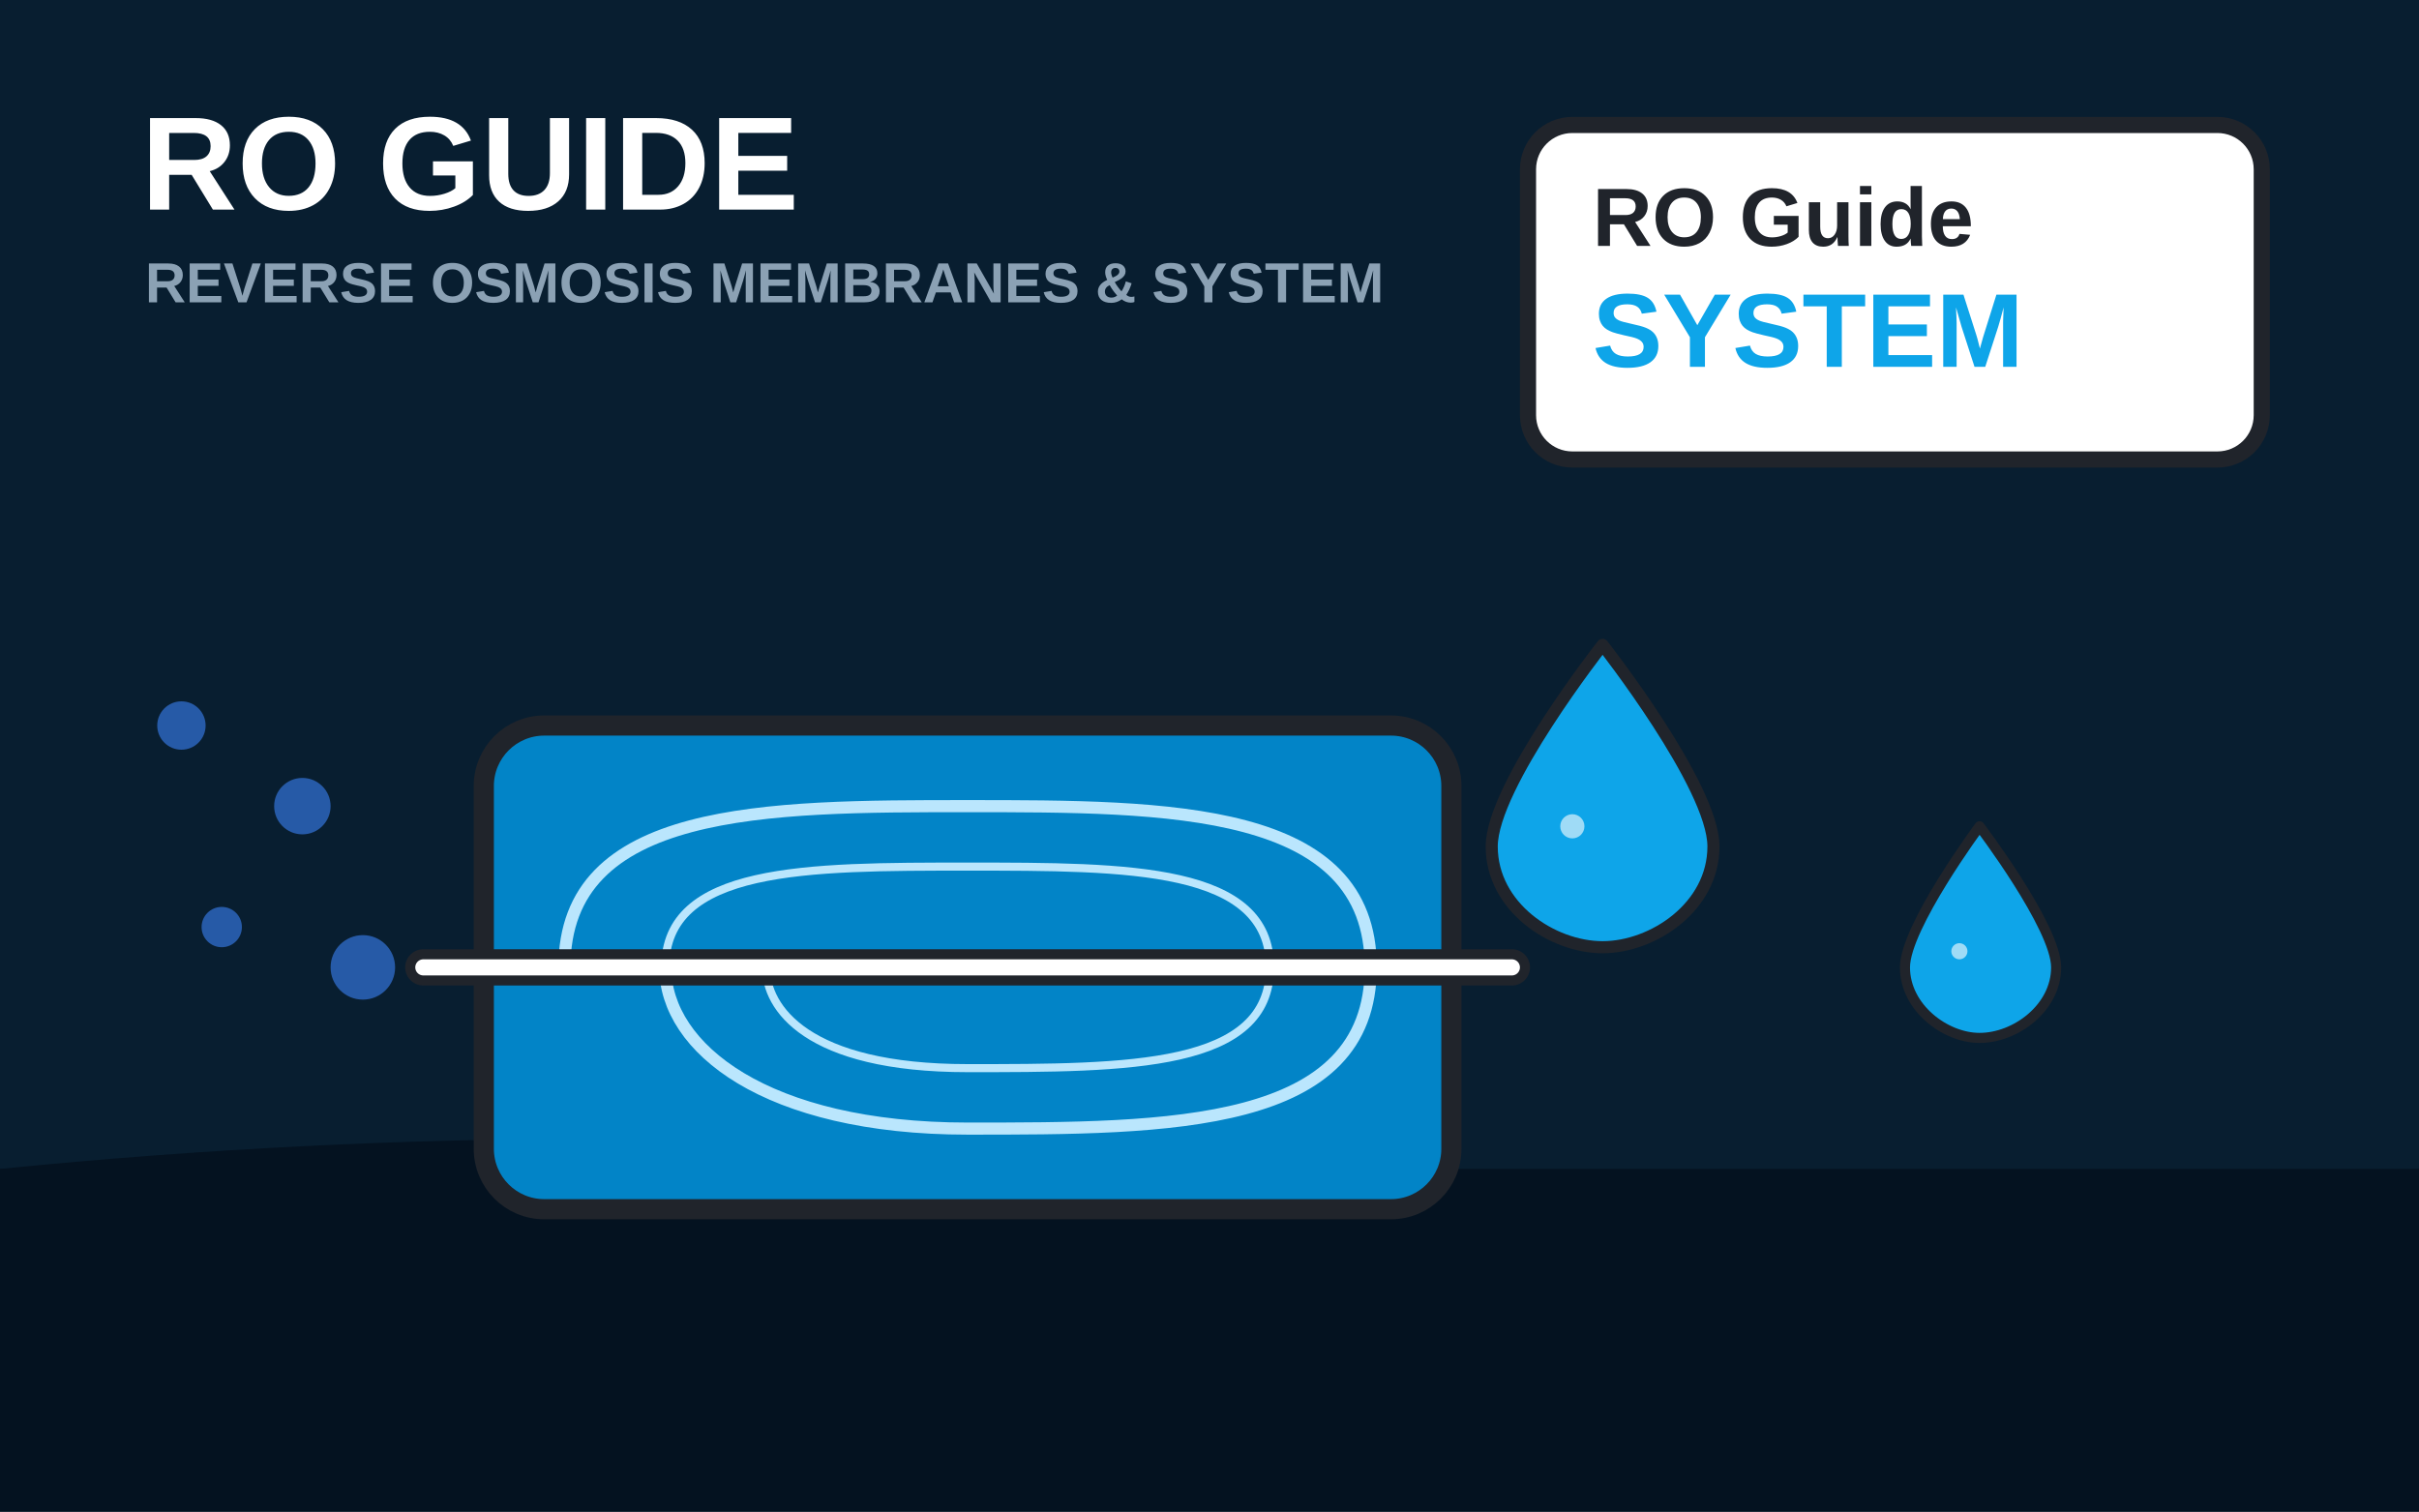
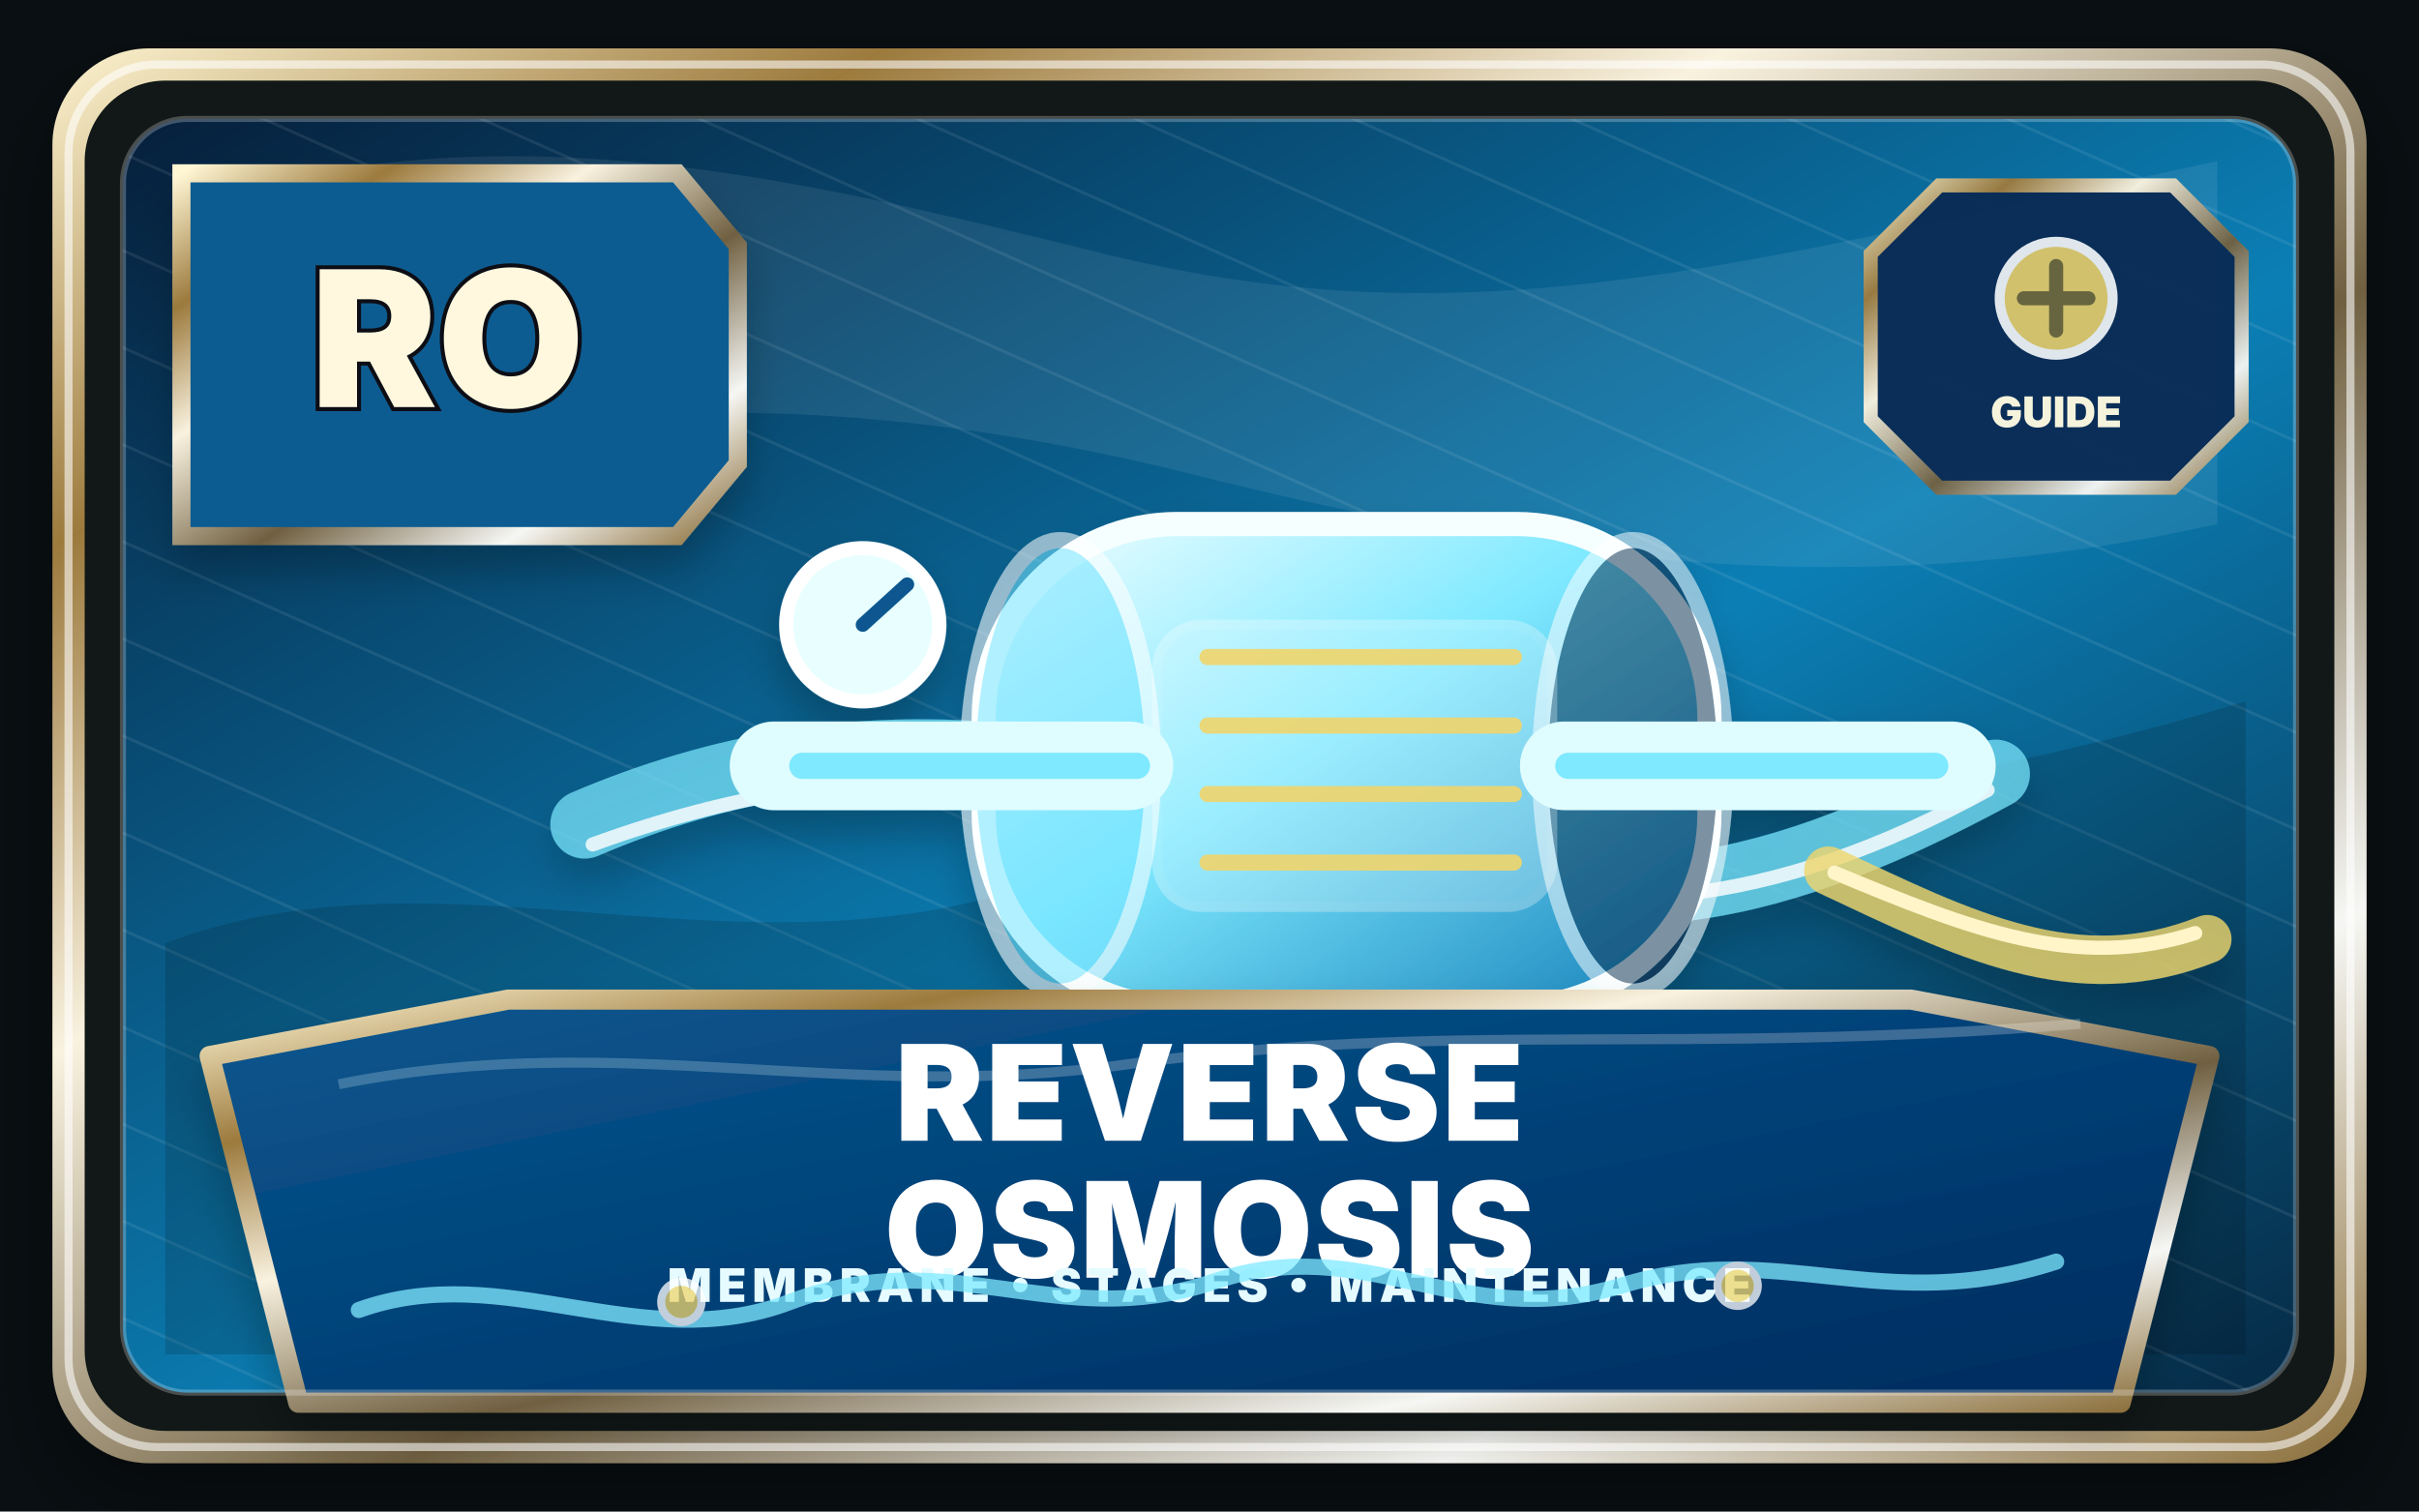
<svg xmlns="http://www.w3.org/2000/svg" viewBox="0 0 1200 750" role="img" aria-labelledby="title desc">
-   <rect width="1200" height="750" fill="#081e30" />
-   <text x="70" y="104" font-family="Arial, Helvetica, sans-serif" font-size="66" font-weight="900" fill="#ffffff">RO GUIDE</text>
-   <text x="72" y="150" font-family="Arial, Helvetica, sans-serif" font-size="28" font-weight="800" fill="#8ba1b4">REVERSE OSMOSIS MEMBRANES &amp; SYSTEM</text>
-   <rect x="758" y="62" width="364" height="166" rx="22" fill="#ffffff" stroke="#20242b" stroke-width="8" />
-   <text x="790" y="122" font-family="Arial, Helvetica, sans-serif" font-size="41" font-weight="900" fill="#20242b">RO Guide</text>
-   <text x="790" y="182" font-family="Arial, Helvetica, sans-serif" font-size="52" font-weight="900" fill="#0ea5e9">SYSTEM</text>
-   <rect x="0" y="580" width="1200" height="170" fill="#041220" />
-   <path d="M0 580 Q300 550 600 580 T1200 580 L1200 750 L0 750 Z" fill="#041220" />
-   <g transform="translate(480, 480)" stroke="#20242b" stroke-width="8" fill="none">
-     <rect x="-240" y="-120" width="480" height="240" rx="30" fill="#0284c7" stroke="#20242b" stroke-width="10" />
-     <path d="M-200 0 C-200 -80 -100 -80 0 -80 C100 -80 200 -80 200 0 C200 80 100 80 0 80 C-100 80 -150 40 -150 0" stroke="#bae6fd" stroke-width="6" />
-     <path d="M-150 0 C-150 -50 -80 -50 0 -50 C80 -50 150 -50 150 0 C150 50 80 50 0 50 C-80 50 -100 20 -100 0" stroke="#bae6fd" stroke-width="4" />
-     <line x1="-270" y1="0" x2="270" y2="0" stroke="#20242b" stroke-width="18" stroke-linecap="round" />
-     <line x1="-270" y1="0" x2="270" y2="0" stroke="#ffffff" stroke-width="8" stroke-linecap="round" />
+   <defs>
+     <linearGradient id="metal" x1="0" y1="0" x2="1" y2="1">
+       <stop offset="0%" stop-color="#fff6d4" />
+       <stop offset="18%" stop-color="#9c7a3d" />
+       <stop offset="36%" stop-color="#f9f2df" />
+       <stop offset="58%" stop-color="#706041" />
+       <stop offset="80%" stop-color="#f6f7f4" />
+       <stop offset="100%" stop-color="#886b36" />
+     </linearGradient>
+     <linearGradient id="bg" x1="0" y1="0" x2="1" y2="1">
+       <stop offset="0%" stop-color="#061f3b" />
+       <stop offset="56%" stop-color="#0b7fb5" />
+       <stop offset="100%" stop-color="#062a45" />
+     </linearGradient>
+     <linearGradient id="titleGrad" x1="0" y1="0" x2="1" y2="1">
+       <stop offset="0%" stop-color="#07578f" />
+       <stop offset="100%" stop-color="#052b5f" />
+     </linearGradient>
+     <linearGradient id="glass" x1="0" y1="0" x2="0" y2="1">
+       <stop offset="0%" stop-color="#ffffff" />
+       <stop offset="48%" stop-color="#7ee9ff" />
+       <stop offset="100%" stop-color="#147eb8" />
+     </linearGradient>
+     <linearGradient id="tube" x1="0" y1="0" x2="1" y2="1">
+       <stop offset="0%" stop-color="#f6ffff" />
+       <stop offset="45%" stop-color="#7ee9ff" />
+       <stop offset="100%" stop-color="#147eb8" />
+     </linearGradient>
+     <radialGradient id="wafer" cx="42%" cy="32%" r="68%">
+       <stop offset="0%" stop-color="#ffffff" />
+       <stop offset="28%" stop-color="#7ee9ff" />
+       <stop offset="58%" stop-color="#0d50a1" />
+       <stop offset="100%" stop-color="#147eb8" />
+     </radialGradient>
+     <filter id="shadow" x="-10%" y="-10%" width="120%" height="120%">
+       <feDropShadow dx="0" dy="18" stdDeviation="18" flood-color="#000000" flood-opacity=".34" />
+     </filter>
+     <filter id="softShadow" x="-20%" y="-20%" width="140%" height="140%">
+       <feDropShadow dx="0" dy="12" stdDeviation="10" flood-color="#000000" flood-opacity=".24" />
+     </filter>
+     <pattern id="pinstripe" width="44" height="44" patternUnits="userSpaceOnUse" patternTransform="rotate(24)">
+       <path d="M0 0 H44" stroke="#ffffff" stroke-width="3" opacity=".08" />
+     </pattern>
+   </defs>
+   <style>
+     text { font-family: Inter, "Segoe UI", Arial, sans-serif; }
+   </style>
+   <rect width="1200" height="750" fill="#090f12" />
+   <rect x="26" y="24" width="1148" height="702" rx="48" fill="url(#metal)" filter="url(#shadow)" />
+   <rect x="42" y="40" width="1116" height="670" rx="40" fill="#111817" />
+   <rect x="61" y="59" width="1078" height="632" rx="32" fill="url(#bg)" />
+   <rect x="61" y="59" width="1078" height="632" rx="32" fill="url(#pinstripe)" />
+   <path d="M92 102 C248 52 394 88 548 126 C734 172 872 128 1100 80 L1100 260 C912 302 754 276 586 234 C382 184 224 202 92 260 Z" fill="#ffffff" opacity=".08" />
+   <path d="M82 468 C214 418 354 484 496 444 C664 396 836 432 1114 348 L1114 672 H82 Z" fill="#000000" opacity=".14" />
+   <g transform="translate(90 86)" filter="url(#softShadow)">
+     <path d="M0 0 H246 L276 36 V144 L246 180 H0 Z" fill="#075b91" stroke="url(#metal)" stroke-width="9" />
+     <text x="132" y="116" text-anchor="middle" font-size="94" font-weight="950" fill="#fff8df" stroke="#0b1114" stroke-width="4" paint-order="stroke">RO</text>
  </g>
-   <g fill="#3b82f6" opacity="0.6">
-     <circle cx="150" cy="400" r="14" />
-     <circle cx="110" cy="460" r="10" />
-     <circle cx="180" cy="480" r="16" />
-     <circle cx="90" cy="360" r="12" />
+   <g transform="translate(928 92)" opacity=".96">
+     <path d="M34 0 H150 L184 34 V116 L150 150 H34 L0 116 V34 Z" fill="#092b54" stroke="url(#metal)" stroke-width="7" />
+     <circle cx="92" cy="56" r="28" fill="#f0d56b" opacity=".9" stroke="#fff" stroke-width="5" />
+     <path d="M76 56 h32 M92 40 v32" stroke="#0c1214" stroke-width="7" stroke-linecap="round" opacity=".54" />
+     <text x="92" y="120" text-anchor="middle" font-size="21" font-weight="900" fill="#fff8df">GUIDE</text>
  </g>
-   <g fill="#0ea5e9">
-     <path d="M850 420 C850 450 820 470 795 470 C770 470 740 450 740 420 C740 390 795 320 795 320 C795 320 850 390 850 420 Z" stroke="#20242b" stroke-width="6" stroke-linejoin="round" />
-     <circle cx="780" cy="410" r="6" fill="#ffffff" opacity="0.6" />
-     <path d="M1020 480 C1020 500 1000 515 982 515 C965 515 945 500 945 480 C945 460 982 410 982 410 C982 410 1020 460 1020 480 Z" stroke="#20242b" stroke-width="5" stroke-linejoin="round" />
-     <circle cx="972" cy="472" r="4" fill="#ffffff" opacity="0.6" />
+   <g transform="translate(270 164)" filter="url(#softShadow)">
+     <path d="M20 245 C158 186 276 210 404 254 C520 294 598 286 720 220" fill="none" stroke="#7ee9ff" stroke-width="34" stroke-linecap="round" opacity=".7" />
+     <path d="M24 255 C164 204 270 220 398 260 C518 298 610 286 716 228" fill="none" stroke="#ffffff" stroke-width="7" stroke-linecap="round" opacity=".8" />
+     <g transform="translate(218 18)">
+       <rect x="0" y="78" width="360" height="240" rx="96" fill="url(#tube)" stroke="#f6ffff" stroke-width="12" />
+       <ellipse cx="38" cy="198" rx="46" ry="112" fill="#77e3ff" opacity=".55" stroke="#ffffff" stroke-width="8" />
+       <ellipse cx="322" cy="198" rx="46" ry="112" fill="#092e4f" opacity=".52" stroke="#ffffff" stroke-width="8" />
+       <rect x="86" y="128" width="196" height="140" rx="22" fill="#e9fdff" opacity=".28" stroke="#ffffff" stroke-width="5" />
+       <path d="M111 144 h152 M111 178 h152 M111 212 h152 M111 246 h152" stroke="#f0d56b" stroke-width="8" stroke-linecap="round" opacity=".9" />
+       <path d="M-104 198 H72 M288 198 H480" stroke="#dffcff" stroke-width="44" stroke-linecap="round" />
+       <path d="M-90 198 H76 M290 198 H472" stroke="#7ee9ff" stroke-width="13" stroke-linecap="round" />
+     </g>
+     <circle cx="158" cy="146" r="38" fill="#e9ffff" stroke="#ffffff" stroke-width="7" />
+     <path d="M158 146 l22 -20" stroke="#07578f" stroke-width="7" stroke-linecap="round" />
+     <path d="M637 268 C705 300 760 328 825 302" fill="none" stroke="#f0d56b" stroke-width="24" stroke-linecap="round" opacity=".8" />
+     <path d="M640 269 C707 297 760 318 819 299" fill="none" stroke="#fff5c8" stroke-width="7" stroke-linecap="round" />
  </g>
+   <g filter="url(#softShadow)">
+     <path d="M104 524 L252 496 H948 L1096 524 L1052 696 H148 Z" fill="url(#titleGrad)" stroke="url(#metal)" stroke-width="10" stroke-linejoin="round" />
+     <path d="M168 538 C308 510 418 548 560 528 C720 506 832 524 1032 508" fill="none" stroke="#ffffff" stroke-width="5" opacity=".22" />
+     <text x="600" y="566" text-anchor="middle" font-size="66" font-weight="900" fill="#fff" letter-spacing="1">REVERSE</text>
+     <text x="600" y="634" text-anchor="middle" font-size="66" font-weight="900" fill="#fff" letter-spacing="1">OSMOSIS</text>
+     <text x="600" y="646" text-anchor="middle" font-size="23" font-weight="850" fill="#e5fbff" letter-spacing="3">MEMBRANE • STAGES • MAINTENANCE</text>
+     <g opacity=".75">
+       <path d="M178 650 C250 624 318 674 392 646 C472 616 524 662 602 636 C678 610 724 662 804 638 C882 614 934 654 1020 626" fill="none" stroke="#7ee9ff" stroke-width="8" stroke-linecap="round" />
+       <circle cx="338" cy="646" r="10" fill="#f0d56b" stroke="#fff" stroke-width="4" />
+       <circle cx="862" cy="638" r="10" fill="#f0d56b" stroke="#fff" stroke-width="4" />
+     </g>
+   </g>
+   <rect x="61" y="59" width="1078" height="632" rx="32" fill="none" stroke="#ffffff" stroke-width="3" opacity=".24" />
+   <rect x="34" y="32" width="1132" height="686" rx="44" fill="none" stroke="#ffffff" stroke-width="4" opacity=".58" />
</svg>
